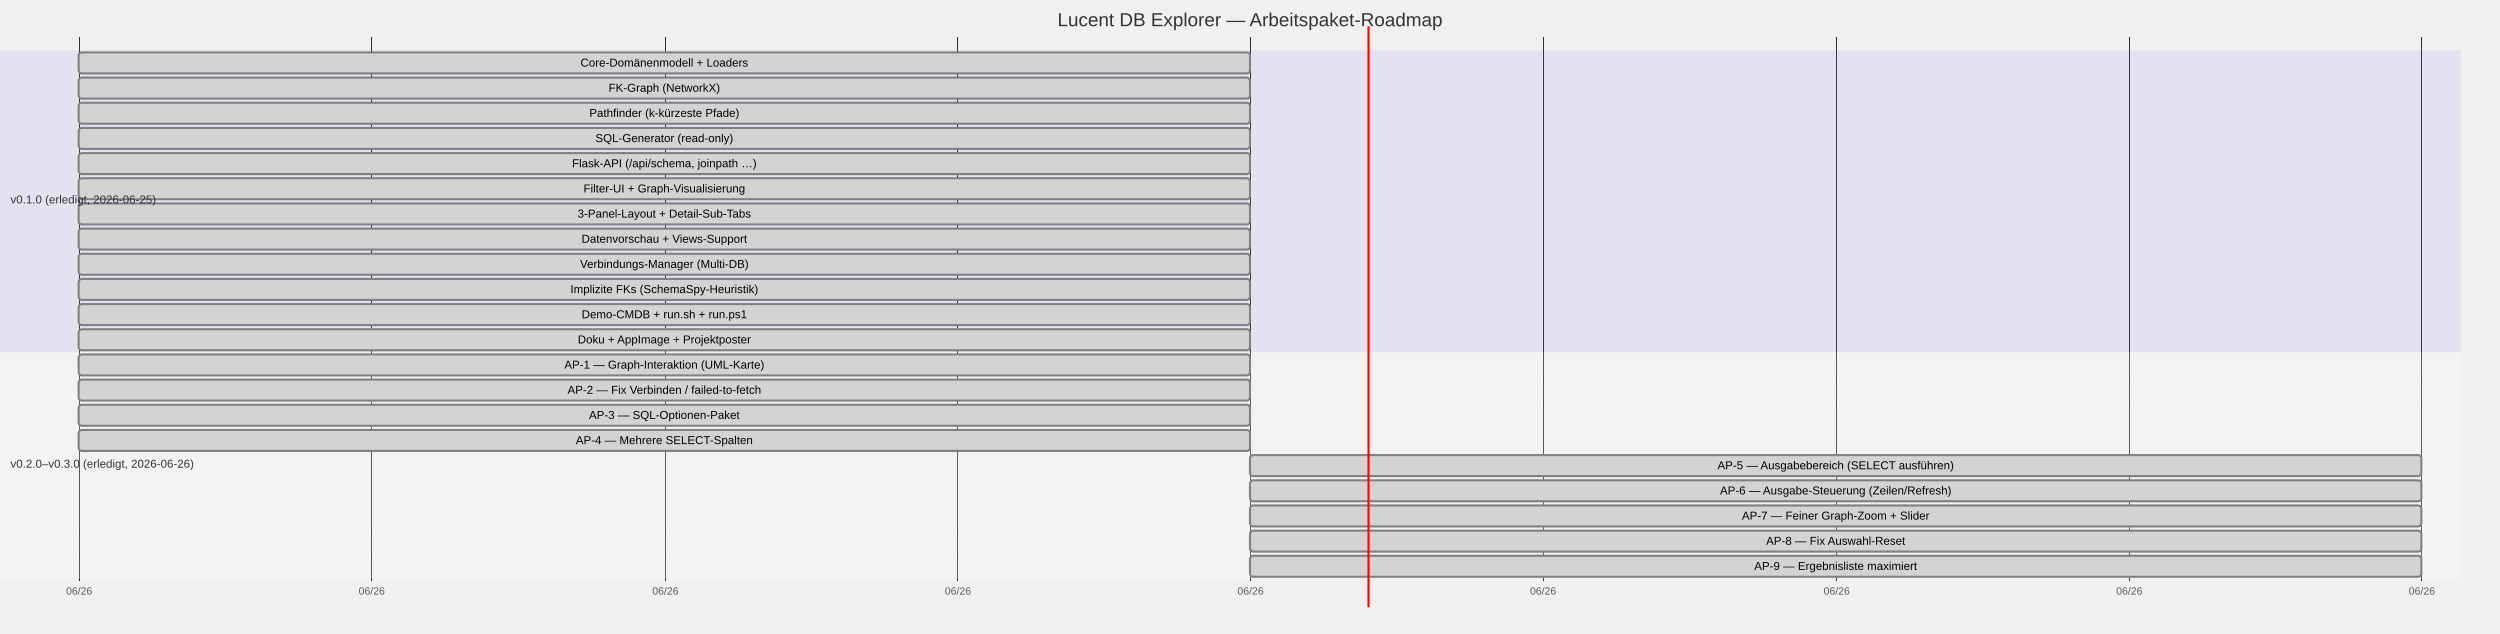
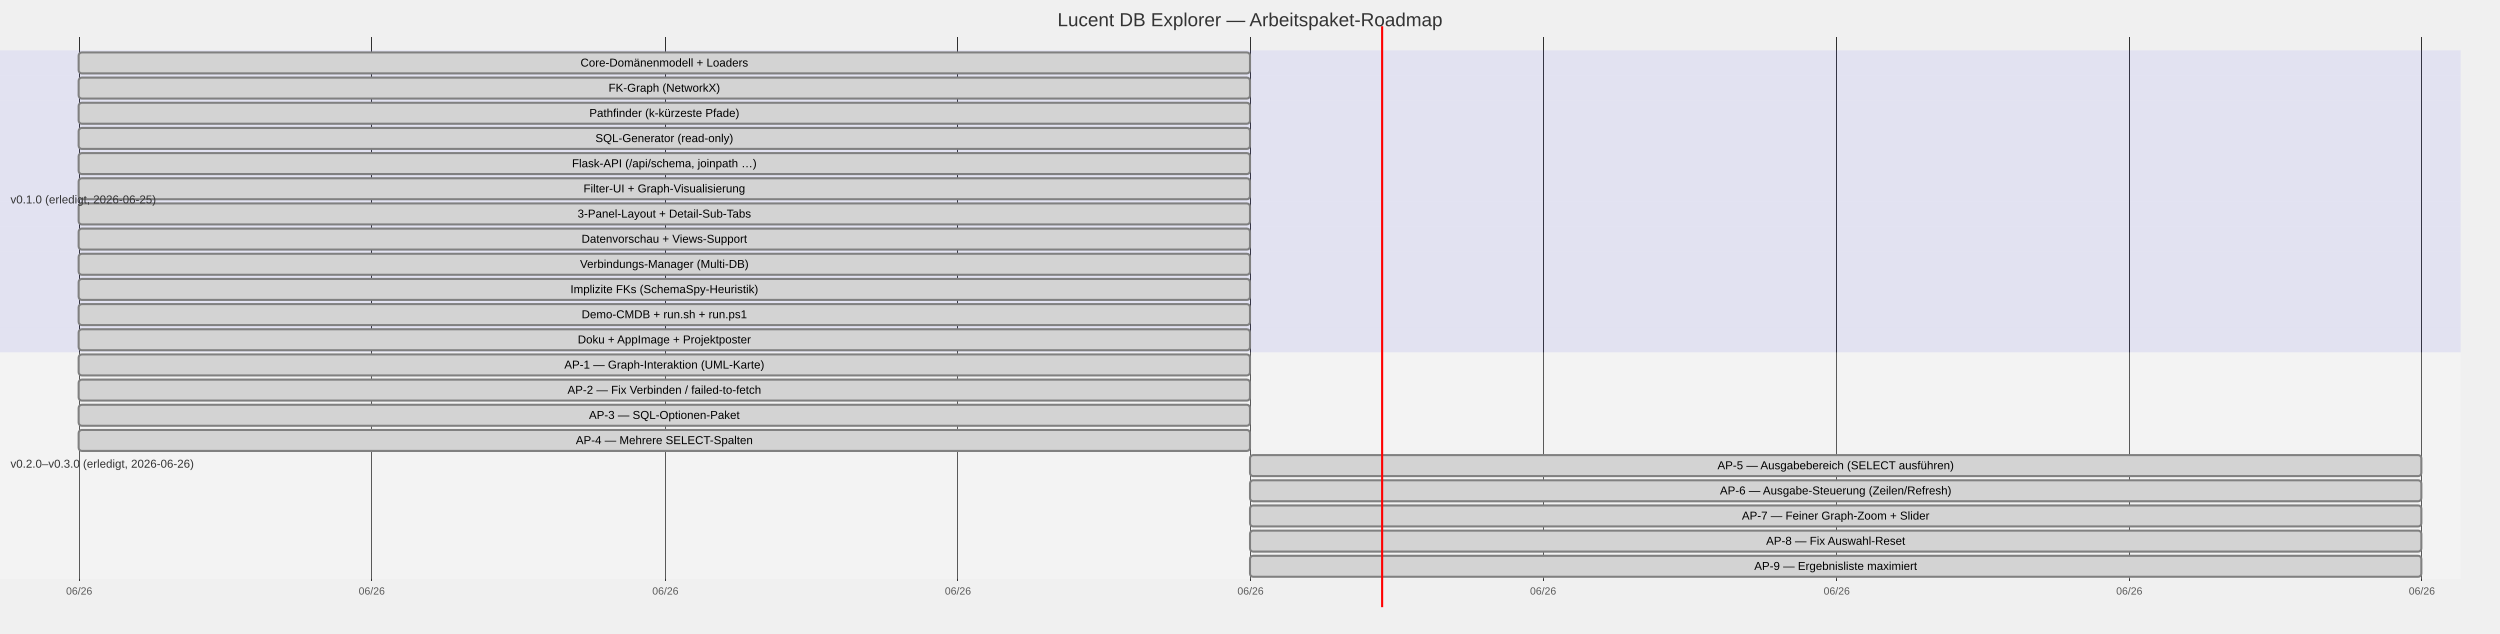
<svg xmlns="http://www.w3.org/2000/svg" id="my-svg" width="2384" viewBox="0 0 2384 604" style="max-width: 2384px; background-color: transparent;" role="graphics-document document" aria-roledescription="gantt">
  <style>#my-svg{font-family:"trebuchet ms",verdana,arial,sans-serif;font-size:16px;fill:#333;}@keyframes edge-animation-frame{from{stroke-dashoffset:0;}}@keyframes dash{to{stroke-dashoffset:0;}}#my-svg .edge-animation-slow{stroke-dasharray:9,5!important;stroke-dashoffset:900;animation:dash 50s linear infinite;stroke-linecap:round;}#my-svg .edge-animation-fast{stroke-dasharray:9,5!important;stroke-dashoffset:900;animation:dash 20s linear infinite;stroke-linecap:round;}#my-svg .error-icon{fill:#552222;}#my-svg .error-text{fill:#552222;stroke:#552222;}#my-svg .edge-thickness-normal{stroke-width:1px;}#my-svg .edge-thickness-thick{stroke-width:3.5px;}#my-svg .edge-pattern-solid{stroke-dasharray:0;}#my-svg .edge-thickness-invisible{stroke-width:0;fill:none;}#my-svg .edge-pattern-dashed{stroke-dasharray:3;}#my-svg .edge-pattern-dotted{stroke-dasharray:2;}#my-svg .marker{fill:#333333;stroke:#333333;}#my-svg .marker.cross{stroke:#333333;}#my-svg svg{font-family:"trebuchet ms",verdana,arial,sans-serif;font-size:16px;}#my-svg p{margin:0;}#my-svg .mermaid-main-font{font-family:"trebuchet ms",verdana,arial,sans-serif;}#my-svg .exclude-range{fill:#eeeeee;}#my-svg .section{stroke:none;opacity:0.2;}#my-svg .section0{fill:rgba(102, 102, 255, 0.49);}#my-svg .section2{fill:#fff400;}#my-svg .section1,#my-svg .section3{fill:white;opacity:0.2;}#my-svg .sectionTitle0{fill:#333;}#my-svg .sectionTitle1{fill:#333;}#my-svg .sectionTitle2{fill:#333;}#my-svg .sectionTitle3{fill:#333;}#my-svg .sectionTitle{text-anchor:start;font-family:"trebuchet ms",verdana,arial,sans-serif;}#my-svg .grid .tick{stroke:lightgrey;opacity:0.8;shape-rendering:crispEdges;}#my-svg .grid .tick text{font-family:"trebuchet ms",verdana,arial,sans-serif;fill:#333;}#my-svg .grid path{stroke-width:0;}#my-svg .today{fill:none;stroke:red;stroke-width:2px;}#my-svg .task{stroke-width:2;}#my-svg .taskText{text-anchor:middle;font-family:"trebuchet ms",verdana,arial,sans-serif;}#my-svg .taskTextOutsideRight{fill:black;text-anchor:start;font-family:"trebuchet ms",verdana,arial,sans-serif;}#my-svg .taskTextOutsideLeft{fill:black;text-anchor:end;}#my-svg .task.clickable{cursor:pointer;}#my-svg .taskText.clickable{cursor:pointer;fill:#003163!important;font-weight:bold;}#my-svg .taskTextOutsideLeft.clickable{cursor:pointer;fill:#003163!important;font-weight:bold;}#my-svg .taskTextOutsideRight.clickable{cursor:pointer;fill:#003163!important;font-weight:bold;}#my-svg .taskText0,#my-svg .taskText1,#my-svg .taskText2,#my-svg .taskText3{fill:white;}#my-svg .task0,#my-svg .task1,#my-svg .task2,#my-svg .task3{fill:#8a90dd;stroke:#534fbc;}#my-svg .taskTextOutside0,#my-svg .taskTextOutside2{fill:black;}#my-svg .taskTextOutside1,#my-svg .taskTextOutside3{fill:black;}#my-svg .active0,#my-svg .active1,#my-svg .active2,#my-svg .active3{fill:#bfc7ff;stroke:#534fbc;}#my-svg .activeText0,#my-svg .activeText1,#my-svg .activeText2,#my-svg .activeText3{fill:black!important;}#my-svg .done0,#my-svg .done1,#my-svg .done2,#my-svg .done3{stroke:grey;fill:lightgrey;stroke-width:2;}#my-svg .doneText0,#my-svg .doneText1,#my-svg .doneText2,#my-svg .doneText3{fill:black!important;}#my-svg .doneText0.taskTextOutsideLeft,#my-svg .doneText0.taskTextOutsideRight,#my-svg .doneText1.taskTextOutsideLeft,#my-svg .doneText1.taskTextOutsideRight,#my-svg .doneText2.taskTextOutsideLeft,#my-svg .doneText2.taskTextOutsideRight,#my-svg .doneText3.taskTextOutsideLeft,#my-svg .doneText3.taskTextOutsideRight{fill:black!important;}#my-svg .crit0,#my-svg .crit1,#my-svg .crit2,#my-svg .crit3{stroke:#ff8888;fill:red;stroke-width:2;}#my-svg .activeCrit0,#my-svg .activeCrit1,#my-svg .activeCrit2,#my-svg .activeCrit3{stroke:#ff8888;fill:#bfc7ff;stroke-width:2;}#my-svg .doneCrit0,#my-svg .doneCrit1,#my-svg .doneCrit2,#my-svg .doneCrit3{stroke:#ff8888;fill:lightgrey;stroke-width:2;cursor:pointer;shape-rendering:crispEdges;}#my-svg .milestone{transform:rotate(45deg) scale(0.8,0.8);}#my-svg .milestoneText{font-style:italic;}#my-svg .doneCritText0,#my-svg .doneCritText1,#my-svg .doneCritText2,#my-svg .doneCritText3{fill:black!important;}#my-svg .doneCritText0.taskTextOutsideLeft,#my-svg .doneCritText0.taskTextOutsideRight,#my-svg .doneCritText1.taskTextOutsideLeft,#my-svg .doneCritText1.taskTextOutsideRight,#my-svg .doneCritText2.taskTextOutsideLeft,#my-svg .doneCritText2.taskTextOutsideRight,#my-svg .doneCritText3.taskTextOutsideLeft,#my-svg .doneCritText3.taskTextOutsideRight{fill:black!important;}#my-svg .vert{stroke:navy;}#my-svg .vertText{font-size:15px;text-anchor:middle;fill:navy!important;}#my-svg .activeCritText0,#my-svg .activeCritText1,#my-svg .activeCritText2,#my-svg .activeCritText3{fill:black!important;}#my-svg .titleText{text-anchor:middle;font-size:18px;fill:#333;font-family:"trebuchet ms",verdana,arial,sans-serif;}#my-svg .node .neo-node{stroke:#9370DB;}#my-svg [data-look="neo"].node rect,#my-svg [data-look="neo"].cluster rect,#my-svg [data-look="neo"].node polygon{stroke:#9370DB;filter:drop-shadow(1px 2px 2px rgba(185, 185, 185, 1));}#my-svg [data-look="neo"].node path{stroke:#9370DB;stroke-width:1px;}#my-svg [data-look="neo"].node .outer-path{filter:drop-shadow(1px 2px 2px rgba(185, 185, 185, 1));}#my-svg [data-look="neo"].node .neo-line path{stroke:#9370DB;filter:none;}#my-svg [data-look="neo"].node circle{stroke:#9370DB;filter:drop-shadow(1px 2px 2px rgba(185, 185, 185, 1));}#my-svg [data-look="neo"].node circle .state-start{fill:#000000;}#my-svg [data-look="neo"].icon-shape .icon{fill:#9370DB;filter:drop-shadow(1px 2px 2px rgba(185, 185, 185, 1));}#my-svg [data-look="neo"].icon-shape .icon-neo path{stroke:#9370DB;filter:drop-shadow(1px 2px 2px rgba(185, 185, 185, 1));}#my-svg :root{--mermaid-font-family:"trebuchet ms",verdana,arial,sans-serif;}</style>
  <g />
  <g class="grid" transform="translate(75, 554)" fill="none" font-size="10" font-family="sans-serif" text-anchor="middle">
    <path class="domain" stroke="currentColor" d="M0.5,-519V0.5H2234.5V-519" />
    <g class="tick" opacity="1" transform="translate(0.5,0)">
      <line stroke="currentColor" y2="-519" />
      <text fill="#000" y="3" dy="1em" stroke="none" font-size="10" style="text-anchor: middle;"> 06/26</text>
    </g>
    <g class="tick" opacity="1" transform="translate(279.5,0)">
      <line stroke="currentColor" y2="-519" />
      <text fill="#000" y="3" dy="1em" stroke="none" font-size="10" style="text-anchor: middle;"> 06/26</text>
    </g>
    <g class="tick" opacity="1" transform="translate(559.5,0)">
      <line stroke="currentColor" y2="-519" />
      <text fill="#000" y="3" dy="1em" stroke="none" font-size="10" style="text-anchor: middle;"> 06/26</text>
    </g>
    <g class="tick" opacity="1" transform="translate(838.5,0)">
      <line stroke="currentColor" y2="-519" />
      <text fill="#000" y="3" dy="1em" stroke="none" font-size="10" style="text-anchor: middle;"> 06/26</text>
    </g>
    <g class="tick" opacity="1" transform="translate(1117.5,0)">
      <line stroke="currentColor" y2="-519" />
      <text fill="#000" y="3" dy="1em" stroke="none" font-size="10" style="text-anchor: middle;"> 06/26</text>
    </g>
    <g class="tick" opacity="1" transform="translate(1396.5,0)">
      <line stroke="currentColor" y2="-519" />
      <text fill="#000" y="3" dy="1em" stroke="none" font-size="10" style="text-anchor: middle;"> 06/26</text>
    </g>
    <g class="tick" opacity="1" transform="translate(1676.5,0)">
      <line stroke="currentColor" y2="-519" />
      <text fill="#000" y="3" dy="1em" stroke="none" font-size="10" style="text-anchor: middle;"> 06/26</text>
    </g>
    <g class="tick" opacity="1" transform="translate(1955.5,0)">
      <line stroke="currentColor" y2="-519" />
      <text fill="#000" y="3" dy="1em" stroke="none" font-size="10" style="text-anchor: middle;"> 06/26</text>
    </g>
    <g class="tick" opacity="1" transform="translate(2234.5,0)">
      <line stroke="currentColor" y2="-519" />
      <text fill="#000" y="3" dy="1em" stroke="none" font-size="10" style="text-anchor: middle;"> 06/26</text>
    </g>
  </g>
  <g>
    <rect x="0" y="48" width="2346.5" height="24" class="section section0" />
    <rect x="0" y="72" width="2346.5" height="24" class="section section0" />
    <rect x="0" y="96" width="2346.5" height="24" class="section section0" />
    <rect x="0" y="120" width="2346.5" height="24" class="section section0" />
    <rect x="0" y="144" width="2346.5" height="24" class="section section0" />
    <rect x="0" y="168" width="2346.5" height="24" class="section section0" />
    <rect x="0" y="192" width="2346.5" height="24" class="section section0" />
    <rect x="0" y="216" width="2346.5" height="24" class="section section0" />
    <rect x="0" y="240" width="2346.5" height="24" class="section section0" />
    <rect x="0" y="264" width="2346.5" height="24" class="section section0" />
    <rect x="0" y="288" width="2346.5" height="24" class="section section0" />
    <rect x="0" y="312" width="2346.5" height="24" class="section section0" />
    <rect x="0" y="336" width="2346.5" height="24" class="section section1" />
    <rect x="0" y="360" width="2346.5" height="24" class="section section1" />
    <rect x="0" y="384" width="2346.5" height="24" class="section section1" />
    <rect x="0" y="408" width="2346.5" height="24" class="section section1" />
    <rect x="0" y="432" width="2346.5" height="24" class="section section1" />
    <rect x="0" y="456" width="2346.5" height="24" class="section section1" />
    <rect x="0" y="480" width="2346.5" height="24" class="section section1" />
    <rect x="0" y="504" width="2346.5" height="24" class="section section1" />
    <rect x="0" y="528" width="2346.5" height="24" class="section section1" />
  </g>
  <g>
    <rect id="my-svg-d1" rx="3" ry="3" x="75" y="50" width="1117" height="20" transform-origin="633.5px 60px" class="task done0" />
    <rect id="my-svg-d2" rx="3" ry="3" x="75" y="74" width="1117" height="20" transform-origin="633.5px 84px" class="task done0" />
    <rect id="my-svg-d3" rx="3" ry="3" x="75" y="98" width="1117" height="20" transform-origin="633.5px 108px" class="task done0" />
    <rect id="my-svg-d4" rx="3" ry="3" x="75" y="122" width="1117" height="20" transform-origin="633.5px 132px" class="task done0" />
    <rect id="my-svg-d5" rx="3" ry="3" x="75" y="146" width="1117" height="20" transform-origin="633.5px 156px" class="task done0" />
    <rect id="my-svg-d6" rx="3" ry="3" x="75" y="170" width="1117" height="20" transform-origin="633.5px 180px" class="task done0" />
    <rect id="my-svg-d7" rx="3" ry="3" x="75" y="194" width="1117" height="20" transform-origin="633.5px 204px" class="task done0" />
    <rect id="my-svg-d8" rx="3" ry="3" x="75" y="218" width="1117" height="20" transform-origin="633.5px 228px" class="task done0" />
    <rect id="my-svg-d9" rx="3" ry="3" x="75" y="242" width="1117" height="20" transform-origin="633.5px 252px" class="task done0" />
    <rect id="my-svg-d10" rx="3" ry="3" x="75" y="266" width="1117" height="20" transform-origin="633.5px 276px" class="task done0" />
    <rect id="my-svg-d11" rx="3" ry="3" x="75" y="290" width="1117" height="20" transform-origin="633.5px 300px" class="task done0" />
    <rect id="my-svg-d12" rx="3" ry="3" x="75" y="314" width="1117" height="20" transform-origin="633.5px 324px" class="task done0" />
    <rect id="my-svg-a1" rx="3" ry="3" x="75" y="338" width="1117" height="20" transform-origin="633.5px 348px" class="task done1" />
    <rect id="my-svg-a2" rx="3" ry="3" x="75" y="362" width="1117" height="20" transform-origin="633.5px 372px" class="task done1" />
    <rect id="my-svg-a3" rx="3" ry="3" x="75" y="386" width="1117" height="20" transform-origin="633.5px 396px" class="task done1" />
    <rect id="my-svg-a4" rx="3" ry="3" x="75" y="410" width="1117" height="20" transform-origin="633.5px 420px" class="task done1" />
    <rect id="my-svg-a5" rx="3" ry="3" x="1192" y="434" width="1117" height="20" transform-origin="1750.5px 444px" class="task done1" />
    <rect id="my-svg-a6" rx="3" ry="3" x="1192" y="458" width="1117" height="20" transform-origin="1750.5px 468px" class="task done1" />
    <rect id="my-svg-a7" rx="3" ry="3" x="1192" y="482" width="1117" height="20" transform-origin="1750.5px 492px" class="task done1" />
    <rect id="my-svg-a8" rx="3" ry="3" x="1192" y="506" width="1117" height="20" transform-origin="1750.5px 516px" class="task done1" />
    <rect id="my-svg-a9" rx="3" ry="3" x="1192" y="530" width="1117" height="20" transform-origin="1750.5px 540px" class="task done1" />
    <text id="my-svg-d1-text" font-size="11" x="633.5" y="63.5" class="taskText taskText0  doneText0 width-157.0771484375">Core-Domänenmodell + Loaders          </text>
    <text id="my-svg-d2-text" font-size="11" x="633.5" y="87.5" class="taskText taskText0  doneText0 width-104.59375">FK-Graph (NetworkX)                   </text>
    <text id="my-svg-d3-text" font-size="11" x="633.5" y="111.5" class="taskText taskText0  doneText0 width-145.65625">Pathfinder (k-kürzeste Pfade)         </text>
    <text id="my-svg-d4-text" font-size="11" x="633.5" y="135.5" class="taskText taskText0  doneText0 width-130.578125">SQL-Generator (read-only)             </text>
    <text id="my-svg-d5-text" font-size="11" x="633.5" y="159.5" class="taskText taskText0  doneText0 width-179.421875">Flask-API (/api/schema, joinpath …)   </text>
    <text id="my-svg-d6-text" font-size="11" x="633.5" y="183.5" class="taskText taskText0  doneText0 width-154.99951171875">Filter-UI + Graph-Visualisierung      </text>
    <text id="my-svg-d7-text" font-size="11" x="633.5" y="207.5" class="taskText taskText0  doneText0 width-162.6416015625">3-Panel-Layout + Detail-Sub-Tabs      </text>
    <text id="my-svg-d8-text" font-size="11" x="633.5" y="231.5" class="taskText taskText0  doneText0 width-155.369140625">Datenvorschau + Views-Support         </text>
    <text id="my-svg-d9-text" font-size="11" x="633.5" y="255.5" class="taskText taskText0  doneText0 width-157.59375">Verbindungs-Manager (Multi-DB)        </text>
    <text id="my-svg-d10-text" font-size="11" x="633.5" y="279.5" class="taskText taskText0  doneText0 width-177.34375">Implizite FKs (SchemaSpy-Heuristik)   </text>
    <text id="my-svg-d11-text" font-size="11" x="633.5" y="303.5" class="taskText taskText0  doneText0 width-151.453125">Demo-CMDB + run.sh + run.ps1          </text>
    <text id="my-svg-d12-text" font-size="11" x="633.5" y="327.5" class="taskText taskText0  doneText0 width-164.21533203125">Doku + AppImage + Projektposter       </text>
    <text id="my-svg-a1-text" font-size="11" x="633.5" y="351.5" class="taskText taskText1  doneText1 width-187.953125">AP-1 — Graph-Interaktion (UML-Karte)        </text>
    <text id="my-svg-a2-text" font-size="11" x="633.5" y="375.5" class="taskText taskText1  doneText1 width-189.296875">AP-2 — Fix Verbinden / failed-to-fetch      </text>
    <text id="my-svg-a3-text" font-size="11" x="633.5" y="399.5" class="taskText taskText1  doneText1 width-136.41455078125">AP-3 — SQL-Optionen-Paket                   </text>
    <text id="my-svg-a4-text" font-size="11" x="633.5" y="423.5" class="taskText taskText1  doneText1 width-156.21875">AP-4 — Mehrere SELECT-Spalten               </text>
    <text id="my-svg-a5-text" font-size="11" x="1750.5" y="447.5" class="taskText taskText1  doneText1 width-212.640625">AP-5 — Ausgabebereich (SELECT ausführen)    </text>
    <text id="my-svg-a6-text" font-size="11" x="1750.5" y="471.5" class="taskText taskText1  doneText1 width-214.796875">AP-6 — Ausgabe-Steuerung (Zeilen/Refresh)   </text>
    <text id="my-svg-a7-text" font-size="11" x="1750.5" y="495.5" class="taskText taskText1  doneText1 width-173.501953125">AP-7 — Feiner Graph-Zoom + Slider           </text>
    <text id="my-svg-a8-text" font-size="11" x="1750.5" y="519.5" class="taskText taskText1  doneText1 width-125.8818359375">AP-8 — Fix Auswahl-Reset                    </text>
    <text id="my-svg-a9-text" font-size="11" x="1750.5" y="543.5" class="taskText taskText1  doneText1 width-154.16064453125">AP-9 — Ergebnisliste maximiert              </text>
  </g>
  <g>
    <text dy="0em" x="10" y="194" font-size="11" class="sectionTitle sectionTitle0">
      <tspan alignment-baseline="central" x="10">v0.1.0 (erledigt, 2026-06-25)</tspan>
    </text>
    <text dy="0em" x="10" y="446" font-size="11" class="sectionTitle sectionTitle1">
      <tspan alignment-baseline="central" x="10">v0.2.0–v0.3.0 (erledigt, 2026-06-26)</tspan>
    </text>
  </g>
  <g class="today">
-     <line x1="1305" x2="1305" y1="25" y2="579" class="today" />
+     <line x1="1318" x2="1318" y1="25" y2="579" class="today" />
  </g>
  <text x="1192" y="25" class="titleText">Lucent DB Explorer — Arbeitspaket-Roadmap</text>
</svg>
